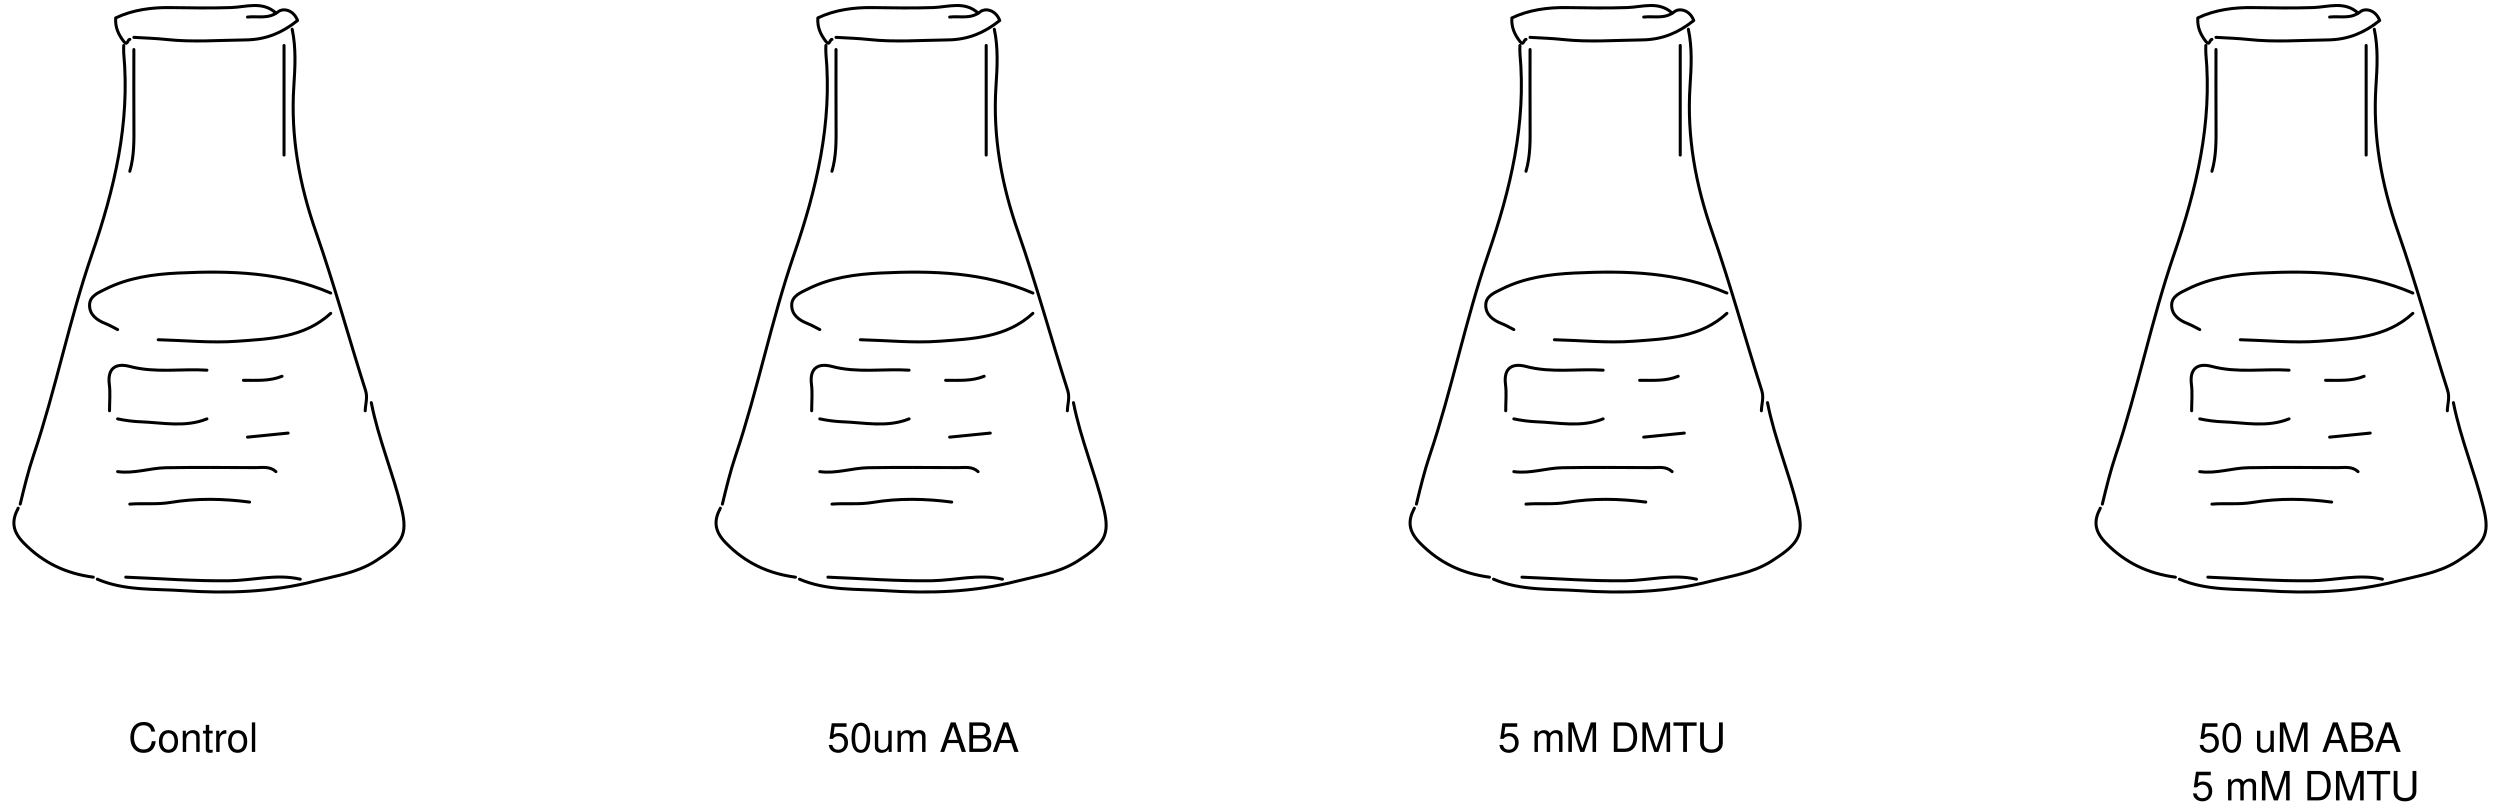
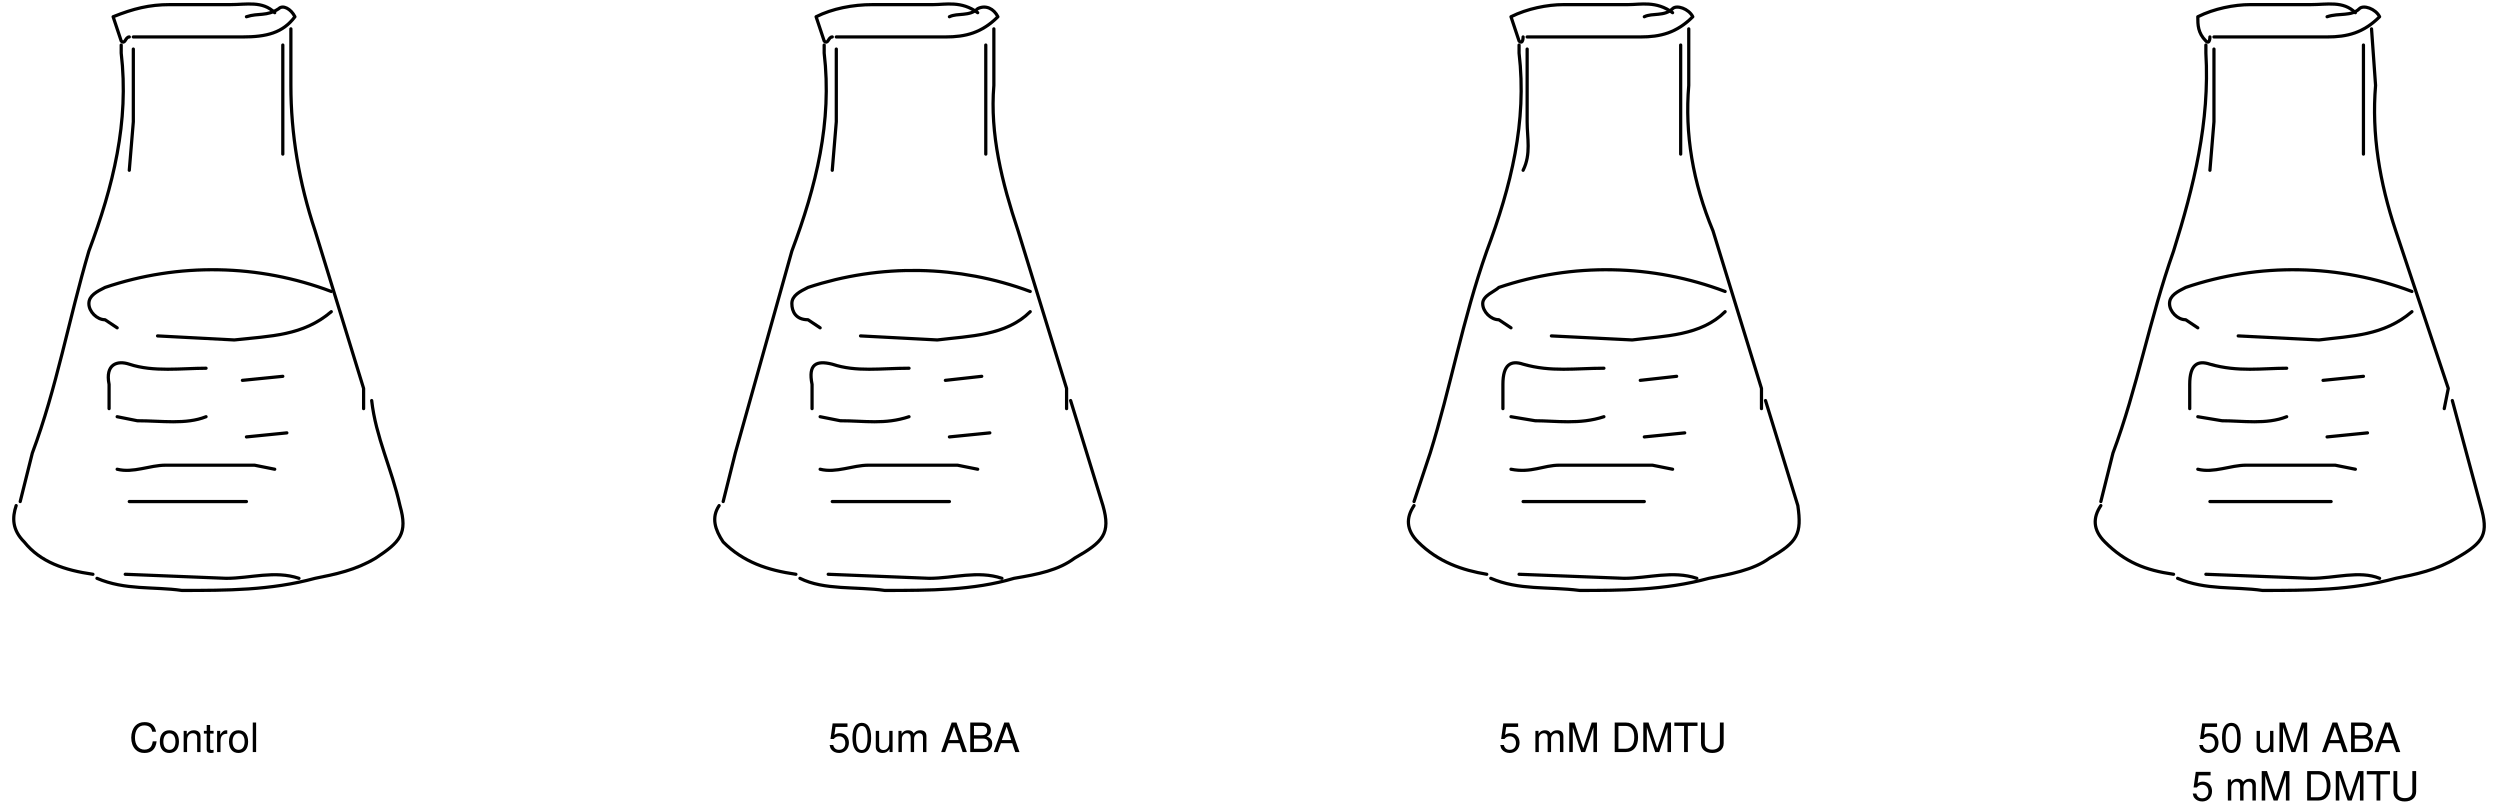
- <svg xmlns="http://www.w3.org/2000/svg" version="1.1" author="Provart Lab - Bio Analytic Resource, University of Toronto" id="GuardCellSuspensionCellABAResponseWithROSScavenger_svg" x="0px" y="0px" width="856.79" height="275.841" viewBox="125 175 618.793 114.934" enable-background="new 0 0 900 600" xml:space="preserve">
-   <defs id="defs170" />
-   <g id="Samples_2_" transform="matrix(0.9999995,0,0,0.9999985,-17.72723,-71.53153)">
+ <svg xmlns="http://www.w3.org/2000/svg" version="1.1" id="GuardCellSuspensionCellABAResponseWithROSScavenger_svg" x="0" y="0" width="856.8" height="275.8" viewBox="125 175 618.8 114.9" xml:space="preserve" author="Provart Lab - Bio Analytic Resource, University of Toronto">
+   <g id="Samples_2_" transform="translate(-18 -72)">
    <g id="Suspension_cell_culture_control">
-       <path fill="none" d="m 242.053,331.191 c -0.027,-0.284 -0.046,-0.57 -0.053,-0.858 -0.032,-1.406 -0.466,-2.726 -1.194,-3.833 -1.186,-6.286 -3.785,-12.38 -5.293,-18.727 -0.266,-1.117 -0.695,-2.071 -1.235,-2.888 -0.057,-0.414 -0.132,-0.836 -0.219,-1.272 -0.015,-0.112 -0.03,-0.227 -0.045,-0.34 -0.273,-0.973 -0.702,-1.854 -1.254,-2.662 -0.025,-0.113 -0.061,-0.221 -0.079,-0.338 -0.102,-0.648 -0.361,-1.289 -0.708,-1.899 -0.093,-0.856 -0.294,-1.697 -0.6,-2.495 -0.139,-1.551 -0.672,-3.094 -1.528,-4.514 -0.4,-3.114 -1.51,-6.088 -2.206,-9.16 -0.137,-0.605 -0.393,-1.155 -0.73,-1.645 -0.223,-1.371 -0.972,-2.688 -2.465,-3.644 -6.074,-3.889 -13.407,-4.65 -20.442,-5.084 -0.472,-0.029 -0.91,-0.004 -1.318,0.062 -0.642,-0.193 -1.318,-0.278 -1.999,-0.216 -0.434,-0.113 -0.884,-0.179 -1.35,-0.179 -1.399,0 -2.739,0.144 -4.129,0.363 -0.064,0.01 -0.128,0.033 -0.192,0.048 -0.493,-0.106 -1.004,-0.234 -1.55,-0.381 -0.938,-0.251 -1.895,-0.238 -2.788,-0.01 -0.833,-0.224 -1.771,-0.248 -2.803,0.01 -5.473,1.366 -10.952,1.432 -16.04,3.472 -1.186,0.009 -2.277,0.492 -3.149,1.252 -0.138,0.018 -0.275,0.023 -0.413,0.057 -2.179,0.502 -4.07,1.762 -5.956,2.902 -1.653,1.002 -2.374,3.039 -1.734,4.814 -0.04,0.268 -0.08,0.533 -0.08,0.806 0,0.244 0.024,0.485 0.058,0.728 -0.087,0.078 -0.176,0.155 -0.26,0.237 -1.321,1.284 -1.706,3.188 -1.24,4.88 -0.158,0.359 -0.3,0.725 -0.403,1.098 -0.168,0.611 -0.269,1.213 -0.311,1.799 -0.284,0.843 -0.489,1.738 -0.677,2.646 -0.937,1.19 -1.504,2.679 -1.5,4.281 0,0.158 0.004,0.319 0.007,0.481 -0.137,0.33 -0.277,0.662 -0.411,0.994 -0.004,0 -0.009,-0.002 -0.013,-0.005 -0.011,0.034 -0.018,0.07 -0.028,0.104 -2.109,5.226 -3.699,10.549 -4.972,16.062 -0.023,0.103 -0.034,0.199 -0.054,0.3 -0.241,0.431 -0.449,0.887 -0.613,1.367 -0.604,1.771 -0.664,3.729 -0.855,5.581 -0.004,0.046 -0.011,0.103 -0.019,0.165 -0.033,0.192 -0.07,0.385 -0.111,0.575 -1.074,1.082 -1.565,2.567 -1.592,4.097 -0.016,0.025 -0.035,0.051 -0.051,0.076 -1.93,3.296 -0.774,7.649 2.511,9.577 0.385,0.226 0.777,0.437 1.167,0.647 0.551,0.803 1.275,1.459 2.167,1.853 0.231,0.103 0.46,0.208 0.69,0.312 1.123,1.373 2.836,2.304 5.148,2.312 0.775,0.351 1.549,0.702 2.328,1.045 1.446,0.638 2.978,0.921 4.425,0.79 0.691,0.598 1.544,1.087 2.581,1.416 5.772,1.836 11.517,1.708 17.381,1.614 0.648,0.243 1.361,0.409 2.146,0.469 7.879,0.584 15.694,0.577 23.52,-0.64 3.084,-0.479 6.091,-1.024 9.209,-1.193 2.514,-0.136 7.167,-2.35 8.271,-2.333 2.462,0.037 4.247,-0.979 5.365,-2.478 1.992,-0.465 3.872,-1.523 5.139,-3.08 0.273,-0.201 0.537,-0.418 0.779,-0.659 1.384,-1.386 1.911,-3.044 2.05,-4.95 0.093,-1.271 -0.089,-2.546 -0.28,-3.809 z" id="path2" />
+       <path fill="none" d="M242 331v-1l-1-4-5-18-2-3v-2l-1-2v-1l-1-2-1-2-1-5-2-9-1-1c0-2-1-3-3-4a42 42 0 0 0-21-5h-2l-2-1-4 1h-7c-6 1-11 1-16 3l-3 1h-1l-6 3c-1 1-2 3-1 5v2h-1l-1 5a8 8 0 0 0-1 3v2l-2 5v1l-5 16-1 2-1 5a4 4 0 0 1 0 1l-1 4h-1c-1 4 0 8 3 10l1 1 2 1 1 1 5 2 2 1 5 1 2 1c6 2 12 2 18 2h26l9-1 8-3 5-2 6-3v-1c2-1 2-3 2-5v-4z" id="path2" />
    </g>
    <g id="Suspension_cell_culture_plus_50_uM_ABA">
-       <path fill="none" d="m 416.053,331.191 c -0.026,-0.284 -0.046,-0.57 -0.053,-0.858 -0.032,-1.406 -0.466,-2.726 -1.194,-3.833 -1.186,-6.286 -3.784,-12.38 -5.293,-18.727 -0.266,-1.117 -0.694,-2.071 -1.234,-2.888 -0.058,-0.414 -0.132,-0.836 -0.22,-1.272 -0.015,-0.112 -0.029,-0.227 -0.045,-0.34 -0.272,-0.973 -0.701,-1.854 -1.254,-2.662 -0.024,-0.113 -0.061,-0.221 -0.079,-0.338 -0.102,-0.648 -0.36,-1.289 -0.708,-1.899 -0.093,-0.856 -0.294,-1.697 -0.6,-2.495 -0.139,-1.551 -0.672,-3.094 -1.528,-4.514 -0.399,-3.114 -1.51,-6.088 -2.206,-9.16 -0.137,-0.605 -0.393,-1.155 -0.729,-1.645 -0.224,-1.371 -0.972,-2.688 -2.465,-3.644 -6.074,-3.889 -13.407,-4.65 -20.442,-5.084 -0.472,-0.029 -0.91,-0.004 -1.318,0.062 -0.642,-0.193 -1.317,-0.278 -1.999,-0.216 -0.434,-0.113 -0.884,-0.179 -1.35,-0.179 -1.399,0 -2.739,0.144 -4.129,0.363 -0.064,0.01 -0.128,0.033 -0.192,0.048 -0.492,-0.106 -1.004,-0.234 -1.55,-0.381 -0.938,-0.251 -1.895,-0.238 -2.788,-0.01 -0.833,-0.224 -1.771,-0.248 -2.803,0.01 -5.473,1.366 -10.952,1.432 -16.04,3.472 -1.186,0.009 -2.277,0.492 -3.149,1.252 -0.138,0.018 -0.274,0.023 -0.412,0.057 -2.18,0.502 -4.07,1.762 -5.956,2.902 -1.653,1.002 -2.374,3.039 -1.734,4.814 -0.04,0.268 -0.08,0.533 -0.08,0.806 0,0.244 0.024,0.485 0.058,0.728 -0.087,0.078 -0.176,0.155 -0.26,0.237 -1.32,1.284 -1.706,3.188 -1.24,4.88 -0.157,0.359 -0.3,0.725 -0.402,1.098 -0.168,0.611 -0.27,1.213 -0.312,1.799 -0.284,0.843 -0.488,1.738 -0.677,2.646 -0.937,1.19 -1.504,2.679 -1.5,4.281 0,0.158 0.004,0.319 0.007,0.481 -0.137,0.33 -0.276,0.662 -0.411,0.994 -0.004,0 -0.009,-0.002 -0.013,-0.005 -0.011,0.034 -0.018,0.07 -0.028,0.104 -2.108,5.226 -3.698,10.549 -4.972,16.062 -0.023,0.103 -0.034,0.199 -0.054,0.3 -0.241,0.431 -0.449,0.887 -0.613,1.367 -0.604,1.771 -0.664,3.729 -0.855,5.581 -0.004,0.046 -0.011,0.103 -0.019,0.165 -0.033,0.192 -0.07,0.385 -0.111,0.575 -1.073,1.082 -1.564,2.567 -1.592,4.097 -0.016,0.025 -0.035,0.051 -0.051,0.076 -1.93,3.296 -0.774,7.649 2.511,9.577 0.385,0.226 0.777,0.437 1.167,0.647 0.551,0.803 1.275,1.459 2.167,1.853 0.231,0.103 0.46,0.208 0.69,0.312 1.123,1.373 2.836,2.304 5.147,2.312 0.775,0.351 1.549,0.702 2.328,1.045 1.446,0.638 2.979,0.921 4.425,0.79 0.691,0.598 1.544,1.087 2.581,1.416 5.772,1.836 11.518,1.708 17.381,1.614 0.648,0.243 1.361,0.409 2.146,0.469 7.879,0.584 15.694,0.577 23.52,-0.64 3.084,-0.479 6.092,-1.024 9.209,-1.193 2.515,-0.136 7.167,-2.35 8.271,-2.333 2.462,0.037 4.247,-0.979 5.365,-2.478 1.992,-0.465 3.872,-1.523 5.139,-3.08 0.273,-0.201 0.537,-0.418 0.779,-0.659 1.384,-1.386 1.911,-3.044 2.05,-4.95 0.092,-1.271 -0.09,-2.546 -0.281,-3.809 z" id="path5" />
+       <path fill="none" d="M416 331v-1l-1-4-5-18-2-3v-2l-1-2v-1l-1-2-1-2-1-5-2-9-1-1c0-2-1-3-3-4a42 42 0 0 0-21-5h-2l-2-1-4 1h-7c-6 1-11 1-16 3l-3 1h-1l-6 3c-1 1-2 3-1 5v2h-1l-1 5a8 8 0 0 0-1 3v2l-2 5v1l-5 16-1 2-1 5a4 4 0 0 1 0 1l-1 4h-1c-1 4 0 8 3 10l1 1 2 1 1 1 5 2 2 1 5 1 2 1c6 2 12 2 18 2h26l9-1 8-3 5-2 6-3v-1c2-1 2-3 2-5v-4z" id="path5" />
    </g>
    <g id="Suspension_cell_culture_plus_5_mM_DMTU">
-       <path fill="none" d="m 587.053,331.191 c -0.026,-0.284 -0.047,-0.57 -0.053,-0.858 -0.031,-1.406 -0.467,-2.726 -1.194,-3.833 -1.186,-6.286 -3.784,-12.38 -5.294,-18.727 -0.266,-1.117 -0.693,-2.071 -1.233,-2.888 -0.059,-0.414 -0.134,-0.836 -0.221,-1.272 -0.015,-0.112 -0.029,-0.227 -0.046,-0.34 -0.271,-0.973 -0.701,-1.854 -1.254,-2.662 -0.024,-0.113 -0.061,-0.221 -0.079,-0.338 -0.102,-0.648 -0.36,-1.289 -0.708,-1.899 -0.094,-0.856 -0.294,-1.697 -0.6,-2.495 -0.14,-1.551 -0.672,-3.094 -1.528,-4.514 -0.398,-3.114 -1.511,-6.088 -2.206,-9.16 -0.137,-0.605 -0.393,-1.155 -0.729,-1.645 -0.224,-1.371 -0.973,-2.688 -2.465,-3.644 -6.074,-3.889 -13.407,-4.65 -20.442,-5.084 -0.472,-0.029 -0.91,-0.004 -1.318,0.062 -0.642,-0.193 -1.316,-0.278 -1.998,-0.216 -0.434,-0.113 -0.885,-0.179 -1.35,-0.179 -1.4,0 -2.739,0.144 -4.129,0.363 -0.064,0.01 -0.129,0.033 -0.193,0.048 -0.491,-0.106 -1.004,-0.234 -1.55,-0.381 -0.938,-0.251 -1.896,-0.238 -2.788,-0.01 -0.833,-0.224 -1.771,-0.248 -2.803,0.01 -5.473,1.366 -10.951,1.432 -16.039,3.472 -1.186,0.009 -2.277,0.492 -3.148,1.252 -0.139,0.018 -0.274,0.023 -0.413,0.057 -2.18,0.502 -4.07,1.762 -5.955,2.902 -1.653,1.002 -2.373,3.039 -1.734,4.814 -0.039,0.268 -0.08,0.533 -0.08,0.806 0,0.244 0.023,0.485 0.059,0.728 -0.088,0.078 -0.176,0.155 -0.261,0.237 -1.321,1.284 -1.706,3.188 -1.24,4.88 -0.157,0.359 -0.3,0.725 -0.402,1.098 -0.168,0.611 -0.269,1.213 -0.312,1.799 -0.283,0.843 -0.488,1.738 -0.678,2.646 -0.936,1.19 -1.504,2.679 -1.5,4.281 0.001,0.158 0.005,0.319 0.008,0.481 -0.137,0.33 -0.276,0.662 -0.411,0.994 -0.005,0 -0.009,-0.002 -0.013,-0.005 -0.011,0.034 -0.018,0.07 -0.028,0.104 -2.108,5.226 -3.698,10.549 -4.972,16.062 -0.023,0.103 -0.034,0.199 -0.054,0.3 -0.241,0.431 -0.448,0.887 -0.612,1.367 -0.604,1.771 -0.664,3.729 -0.854,5.581 -0.006,0.046 -0.013,0.103 -0.021,0.165 -0.033,0.192 -0.07,0.385 -0.111,0.575 -1.073,1.082 -1.563,2.567 -1.592,4.097 -0.016,0.025 -0.035,0.051 -0.051,0.076 -1.93,3.296 -0.773,7.649 2.512,9.577 0.385,0.226 0.777,0.437 1.167,0.647 0.552,0.803 1.274,1.459 2.167,1.853 0.23,0.103 0.459,0.208 0.689,0.312 1.123,1.373 2.837,2.304 5.147,2.312 0.775,0.351 1.551,0.702 2.328,1.045 1.446,0.638 2.979,0.921 4.427,0.79 0.69,0.598 1.544,1.087 2.58,1.416 5.771,1.836 11.517,1.708 17.381,1.614 0.647,0.243 1.36,0.409 2.146,0.469 7.879,0.584 15.694,0.577 23.521,-0.64 3.084,-0.479 6.092,-1.024 9.209,-1.193 2.514,-0.136 7.168,-2.35 8.271,-2.333 2.462,0.037 4.246,-0.979 5.365,-2.478 1.992,-0.465 3.871,-1.523 5.139,-3.08 0.273,-0.201 0.537,-0.418 0.779,-0.659 1.385,-1.386 1.911,-3.044 2.051,-4.95 0.089,-1.271 -0.093,-2.546 -0.284,-3.809 z" id="path8" />
+       <path fill="none" d="M587 331v-1l-1-4-5-18-2-3v-2l-1-2v-1l-1-2-1-2-1-5-2-9-1-1c0-2-1-3-3-4a42 42 0 0 0-21-5h-2l-2-1-4 1h-7c-6 1-11 1-16 3l-3 1h-1l-6 3c-1 1-2 3-1 5v2h-1l-1 5a8 8 0 0 0-1 3v2l-2 5v1l-5 16-1 2-1 5v1l-1 4h-1c-1 4 0 8 3 10l1 1 2 1 1 1 5 2a267 267 0 0 0 9 3c6 2 12 2 18 2h26l9-1 8-3 5-2 6-3v-1c2-1 2-3 2-5v-4z" id="path8" />
    </g>
    <g id="Suspension_cell_culture_plus_50_uM_ABA_and_5_mM_DMTU">
-       <path fill="none" d="m 757.053,331.191 c -0.026,-0.284 -0.047,-0.57 -0.053,-0.858 -0.031,-1.406 -0.467,-2.726 -1.194,-3.833 -1.186,-6.286 -3.784,-12.38 -5.294,-18.727 -0.266,-1.117 -0.693,-2.071 -1.233,-2.888 -0.059,-0.414 -0.134,-0.836 -0.221,-1.272 -0.015,-0.112 -0.029,-0.227 -0.046,-0.34 -0.271,-0.973 0.299,-1.854 -0.254,-2.662 -0.024,-0.113 -0.061,-0.221 -0.079,-0.338 -0.102,-0.648 -0.36,-1.289 -0.708,-1.899 -0.094,-0.856 -1.294,-1.697 -1.6,-2.495 -0.14,-1.551 0.269,-2.382 -0.588,-3.802 -0.403,-3.146 -2.372,-6.449 -3.146,-9.872 -0.137,-0.605 -0.393,-1.155 -0.729,-1.645 -0.224,-1.371 -0.973,-2.688 -2.465,-3.644 -6.074,-3.889 -13.407,-4.65 -20.442,-5.084 -0.472,-0.029 -0.91,-0.004 -1.318,0.062 -0.642,-0.193 -1.316,-0.278 -1.998,-0.216 -0.434,-0.113 -0.885,-0.179 -1.35,-0.179 -1.4,0 -2.739,0.144 -4.129,0.363 -0.064,0.01 -0.129,0.033 -0.193,0.048 -0.491,-0.106 -1.004,-0.234 -1.55,-0.381 -0.938,-0.251 -1.896,-0.238 -2.788,-0.01 -0.833,-0.224 -1.771,-0.248 -2.803,0.01 -5.473,1.366 -10.951,1.432 -16.039,3.472 -1.186,0.009 -2.277,0.492 -3.148,1.252 -0.139,0.018 -0.274,0.023 -0.413,0.057 -2.18,0.502 -4.07,1.762 -5.955,2.902 0.536,-0.325 -1.896,4.366 -1.734,4.814 -0.039,0.268 -0.08,0.533 -0.08,0.806 0,0.244 0.023,0.485 0.059,0.728 -0.088,0.078 -0.176,0.155 -0.261,0.237 0.783,-0.761 -1.143,5.233 -1.24,4.88 -0.157,0.359 -0.3,0.725 -0.402,1.098 -0.168,0.611 -0.269,1.213 -0.312,1.799 -0.283,0.843 -0.488,1.738 -0.678,2.646 -0.936,1.19 -1.504,2.679 -1.5,4.281 10e-4,0.158 0.005,0.319 0.008,0.481 -0.137,0.33 -0.276,0.662 -0.411,0.994 -0.005,0 -0.009,-0.002 -0.013,-0.005 -0.011,0.034 -0.018,0.07 -0.028,0.104 -1.882,7.259 -3.383,12.121 -4.972,16.062 -0.039,0.097 -0.034,0.199 -0.054,0.3 -0.241,0.431 -0.448,0.887 -0.612,1.367 -0.604,1.771 -0.664,3.729 -0.854,5.581 -0.006,0.046 -0.013,0.103 -0.021,0.165 -0.033,0.192 -0.07,0.385 -0.111,0.575 -1.073,1.082 -1.563,2.567 -1.592,4.097 -0.016,0.025 -0.035,0.051 -0.051,0.076 -1.93,3.296 -0.773,7.649 2.512,9.577 0.385,0.226 0.777,0.437 1.167,0.647 0.552,0.803 1.274,1.459 2.167,1.853 0.23,0.103 0.459,0.208 0.689,0.312 1.123,1.373 2.837,2.304 5.147,2.312 0.775,0.351 1.551,0.702 2.328,1.045 1.446,0.638 2.979,0.921 4.427,0.79 0.69,0.598 1.544,1.087 2.579,1.416 5.772,1.836 11.518,1.708 17.382,1.614 0.647,0.243 1.36,0.409 2.146,0.469 7.879,0.584 15.694,0.577 23.521,-0.64 3.084,-0.479 6.092,-1.024 9.209,-1.193 2.514,-0.136 7.168,-2.35 8.271,-2.333 2.462,0.037 4.246,-0.979 5.365,-2.478 1.992,-0.465 3.871,-1.523 5.139,-3.08 0.273,-0.201 0.537,-0.418 0.779,-0.659 1.385,-1.386 1.911,-3.044 2.051,-4.95 0.089,-1.271 -0.093,-2.546 -0.284,-3.809 z" id="path11" />
+       <path fill="none" d="M757 331v-1l-1-4-5-18-2-3v-5l-1-2-2-2v-4c-1-3-3-6-3-10l-1-1c0-2-1-3-3-4a42 42 0 0 0-21-5h-2l-2-1-4 1h-7c-6 1-11 1-16 3l-3 1h-1l-6 3-1 5v2h-1l-1 5a8 8 0 0 0-1 3v2l-2 5v1l-5 16-1 2-1 5v1l-1 4h-1c-1 4 0 8 3 10l1 1 2 1 1 1 5 2a267 267 0 0 0 9 3c6 2 12 2 18 2h26l9-1 8-3 5-2 6-3v-1c2-1 2-3 2-5v-4z" id="path11" />
    </g>
  </g>
-   <g id="Outlines" transform="matrix(0.9999995,0,0,0.9999985,-17.72723,-71.53153)">
-     <g id="g151">
-       <path fill="none" stroke="#000000" stroke-width="0.75" stroke-linecap="round" stroke-linejoin="round" stroke-miterlimit="10" d="m 173.35,215.645 c 0,0.669 -0.054,1.344 0.008,2.009 1.595,17.269 -2.332,33.554 -7.91,49.774 -5.613,16.323 -8.923,33.361 -14.452,49.766 -1.281,3.802 -2.292,7.943 -3.264,11.972" id="path15" />
-       <path fill="none" stroke="#000000" stroke-width="0.75" stroke-linecap="round" stroke-linejoin="round" stroke-miterlimit="10" d="m 347.145,215.645 c 0,0.669 -0.053,1.344 0.009,2.009 1.595,17.269 -2.332,33.554 -7.91,49.774 -5.613,16.323 -8.923,33.361 -14.452,49.766 -1.281,3.802 -2.292,7.943 -3.264,11.972" id="path17" />
-       <path fill="none" stroke="#000000" stroke-width="0.75" stroke-linecap="round" stroke-linejoin="round" stroke-miterlimit="10" d="m 518.932,215.645 c 0,0.669 -0.054,1.344 0.009,2.009 1.595,17.269 -2.332,33.554 -7.909,49.774 -5.613,16.323 -8.923,33.361 -14.452,49.766 -1.281,3.802 -2.292,7.943 -3.264,11.972" id="path19" />
-       <path fill="none" stroke="#000000" stroke-width="0.75" stroke-linecap="round" stroke-linejoin="round" stroke-miterlimit="10" d="m 688.709,215.645 c 0,0.669 -0.054,1.344 0.008,2.009 1.595,17.269 -2.332,33.554 -7.909,49.774 -5.611,16.323 -8.924,33.361 -14.452,49.766 -1.28,3.802 -2.293,7.943 -3.264,11.972" id="path21" />
-       <path fill="none" stroke="#000000" stroke-width="0.75" stroke-linecap="round" stroke-linejoin="round" stroke-miterlimit="10" d="m 749.989,304.05 c 1.749,8.927 5.339,17.329 7.479,26.134 1.623,6.67 0.229,8.834 -6.453,13.082 -4.65,2.959 -9.949,3.668 -15.092,4.987 -10.734,2.753 -21.73,3.063 -32.638,2.331 -7.036,-0.473 -14.346,0.062 -21.108,-2.834" id="path23" />
-       <path fill="none" stroke="#000000" stroke-width="0.75" stroke-linecap="round" stroke-linejoin="round" stroke-miterlimit="10" d="m 580.212,304.05 c 1.749,8.927 5.339,17.329 7.48,26.134 1.622,6.67 0.228,8.834 -6.453,13.082 -4.651,2.959 -9.95,3.668 -15.093,4.987 -10.734,2.753 -21.729,3.063 -32.637,2.331 -7.036,-0.473 -14.347,0.062 -21.107,-2.834" id="path25" />
-       <path fill="none" stroke="#000000" stroke-width="0.75" stroke-linecap="round" stroke-linejoin="round" stroke-miterlimit="10" d="m 408.426,304.05 c 1.748,8.927 5.338,17.329 7.48,26.134 1.623,6.67 0.228,8.834 -6.453,13.082 -4.652,2.959 -9.951,3.668 -15.092,4.987 -10.735,2.753 -21.731,3.063 -32.638,2.331 -7.036,-0.473 -14.347,0.062 -21.108,-2.834" id="path27" />
-       <path fill="none" stroke="#000000" stroke-width="0.75" stroke-linecap="round" stroke-linejoin="round" stroke-miterlimit="10" d="m 234.63,304.05 c 1.749,8.927 5.339,17.329 7.481,26.134 1.623,6.67 0.228,8.834 -6.453,13.082 -4.652,2.959 -9.95,3.668 -15.092,4.987 -10.736,2.753 -21.731,3.063 -32.637,2.331 -7.036,-0.473 -14.347,0.062 -21.109,-2.834" id="path29" />
-       <path fill="none" stroke="#000000" stroke-width="0.75" stroke-linecap="round" stroke-linejoin="round" stroke-miterlimit="10" d="m 730.4,211.626 c 0.997,4.659 0.723,9.407 0.417,14.059 -0.82,12.516 1.372,24.401 5.499,36.209 4.506,12.89 8.082,26.102 12.239,39.118 0.589,1.846 -0.039,3.372 -0.073,5.047" id="path31" />
-       <path fill="none" stroke="#000000" stroke-width="0.75" stroke-linecap="round" stroke-linejoin="round" stroke-miterlimit="10" d="m 560.623,211.626 c 0.997,4.659 0.723,9.407 0.418,14.059 -0.821,12.516 1.371,24.401 5.498,36.209 4.506,12.89 8.082,26.102 12.24,39.118 0.589,1.846 -0.039,3.372 -0.074,5.047" id="path33" />
-       <path fill="none" stroke="#000000" stroke-width="0.75" stroke-linecap="round" stroke-linejoin="round" stroke-miterlimit="10" d="m 388.836,211.626 c 0.998,4.659 0.723,9.407 0.418,14.059 -0.821,12.516 1.372,24.401 5.499,36.209 4.505,12.89 8.083,26.102 12.24,39.118 0.589,1.846 -0.039,3.372 -0.074,5.047" id="path35" />
-       <path fill="none" stroke="#000000" stroke-width="0.75" stroke-linecap="round" stroke-linejoin="round" stroke-miterlimit="10" d="m 215.041,211.626 c 0.998,4.659 0.723,9.407 0.418,14.059 -0.821,12.516 1.372,24.401 5.499,36.209 4.506,12.89 8.083,26.102 12.24,39.118 0.589,1.846 -0.038,3.372 -0.074,5.047" id="path37" />
-       <path fill="none" stroke="#000000" stroke-width="0.75" stroke-linecap="round" stroke-linejoin="round" stroke-miterlimit="10" d="m 224.584,276.926 c -12.085,-5.213 -24.846,-5.566 -37.669,-4.96 -6.196,0.293 -12.399,1.134 -18.072,3.981 -1.727,0.867 -3.951,1.688 -3.95,3.992 0.001,2.369 1.792,3.703 3.93,4.537 1.042,0.405 2.016,0.987 3.021,1.489" id="path39" />
-       <path fill="none" stroke="#000000" stroke-width="0.75" stroke-linecap="round" stroke-linejoin="round" stroke-miterlimit="10" d="m 398.38,276.926 c -12.086,-5.213 -24.846,-5.566 -37.669,-4.96 -6.196,0.293 -12.4,1.134 -18.073,3.981 -1.727,0.867 -3.95,1.688 -3.95,3.992 0.002,2.369 1.793,3.703 3.931,4.537 1.042,0.405 2.016,0.987 3.02,1.489" id="path41" />
-       <path fill="none" stroke="#000000" stroke-width="0.75" stroke-linecap="round" stroke-linejoin="round" stroke-miterlimit="10" d="m 570.166,276.926 c -12.085,-5.213 -24.846,-5.566 -37.669,-4.96 -6.196,0.293 -12.399,1.134 -18.073,3.981 -1.727,0.867 -3.95,1.688 -3.949,3.992 10e-4,2.369 1.792,3.703 3.931,4.537 1.042,0.405 2.016,0.987 3.021,1.489" id="path43" />
-       <path fill="none" stroke="#000000" stroke-width="0.75" stroke-linecap="round" stroke-linejoin="round" stroke-miterlimit="10" d="m 739.943,276.926 c -12.085,-5.213 -24.847,-5.566 -37.669,-4.96 -6.196,0.293 -12.399,1.134 -18.072,3.981 -1.728,0.867 -3.952,1.688 -3.951,3.992 10e-4,2.369 1.793,3.703 3.931,4.537 1.043,0.405 2.017,0.987 3.021,1.489" id="path45" />
-       <path fill="none" stroke="#000000" stroke-width="0.75" stroke-linecap="round" stroke-linejoin="round" stroke-miterlimit="10" d="m 217.05,347.75 c -5.904,-1.365 -11.729,0.305 -17.582,0.386 -8.533,0.118 -17.077,-0.554 -25.616,-0.889" id="path47" />
-       <path fill="none" stroke="#000000" stroke-width="0.75" stroke-linecap="round" stroke-linejoin="round" stroke-miterlimit="10" d="m 390.845,347.75 c -5.903,-1.365 -11.729,0.305 -17.582,0.386 -8.532,0.118 -17.077,-0.554 -25.615,-0.889" id="path49" />
-       <path fill="none" stroke="#000000" stroke-width="0.75" stroke-linecap="round" stroke-linejoin="round" stroke-miterlimit="10" d="m 562.632,347.75 c -5.903,-1.365 -11.729,0.305 -17.582,0.386 -8.532,0.118 -17.077,-0.554 -25.616,-0.889" id="path51" />
-       <path fill="none" stroke="#000000" stroke-width="0.75" stroke-linecap="round" stroke-linejoin="round" stroke-miterlimit="10" d="m 732.409,347.75 c -5.904,-1.365 -11.729,0.305 -17.583,0.386 -8.532,0.118 -17.076,-0.554 -25.615,-0.889" id="path53" />
-       <path fill="none" stroke="#000000" stroke-width="0.75" stroke-linecap="round" stroke-linejoin="round" stroke-miterlimit="10" d="m 224.584,281.948 c -6.569,6.065 -15.007,6.303 -23.115,6.901 -6.482,0.479 -13.05,-0.205 -19.58,-0.371" id="path55" />
-       <path fill="none" stroke="#000000" stroke-width="0.75" stroke-linecap="round" stroke-linejoin="round" stroke-miterlimit="10" d="m 398.38,281.948 c -6.569,6.065 -15.008,6.303 -23.116,6.901 -6.481,0.479 -13.05,-0.205 -19.58,-0.371" id="path57" />
-       <path fill="none" stroke="#000000" stroke-width="0.75" stroke-linecap="round" stroke-linejoin="round" stroke-miterlimit="10" d="m 570.166,281.948 c -6.568,6.065 -15.008,6.303 -23.115,6.901 -6.481,0.479 -13.05,-0.205 -19.58,-0.371" id="path59" />
-       <path fill="none" stroke="#000000" stroke-width="0.75" stroke-linecap="round" stroke-linejoin="round" stroke-miterlimit="10" d="m 739.943,281.948 c -6.569,6.065 -15.009,6.303 -23.115,6.901 -6.482,0.479 -13.05,-0.205 -19.58,-0.371" id="path61" />
-       <path fill="none" stroke="#000000" stroke-width="0.75" stroke-linecap="round" stroke-linejoin="round" stroke-miterlimit="10" d="m 211.022,321.128 c -1.467,-1.37 -3.292,-0.993 -5.023,-0.997 -7.367,-0.018 -14.735,-0.094 -22.101,0.026 -4.028,0.065 -7.963,1.532 -12.056,0.971" id="path63" />
-       <path fill="none" stroke="#000000" stroke-width="0.75" stroke-linecap="round" stroke-linejoin="round" stroke-miterlimit="10" d="m 384.818,321.128 c -1.468,-1.37 -3.292,-0.993 -5.023,-0.997 -7.367,-0.018 -14.736,-0.094 -22.101,0.026 -4.027,0.065 -7.962,1.532 -12.057,0.971" id="path65" />
-       <path fill="none" stroke="#000000" stroke-width="0.75" stroke-linecap="round" stroke-linejoin="round" stroke-miterlimit="10" d="m 556.604,321.128 c -1.468,-1.37 -3.293,-0.993 -5.022,-0.997 -7.367,-0.018 -14.735,-0.094 -22.101,0.026 -4.027,0.065 -7.964,1.532 -12.057,0.971" id="path67" />
-       <path fill="none" stroke="#000000" stroke-width="0.75" stroke-linecap="round" stroke-linejoin="round" stroke-miterlimit="10" d="m 726.382,321.128 c -1.468,-1.37 -3.293,-0.993 -5.022,-0.997 -7.366,-0.018 -14.735,-0.094 -22.102,0.026 -4.026,0.065 -7.963,1.532 -12.056,0.971" id="path69" />
-       <path fill="none" stroke="#000000" stroke-width="0.75" stroke-linecap="round" stroke-linejoin="round" stroke-miterlimit="10" d="m 203.99,208.613 c 2.548,-0.317 5.158,0.625 7.654,-1.357 1.078,-0.856 3.672,-0.56 4.739,2.205 -3.831,3.06 -7.805,4.754 -12.894,4.809 -6.536,0.07 -13.057,0.606 -19.593,-0.11 -2.665,-0.292 -5.355,-0.356 -8.035,-0.523" id="path71" />
-       <path fill="none" stroke="#000000" stroke-width="0.75" stroke-linecap="round" stroke-linejoin="round" stroke-miterlimit="10" d="m 377.786,208.613 c 2.548,-0.317 5.158,0.625 7.654,-1.357 1.077,-0.856 3.672,-0.56 4.738,2.205 -3.831,3.06 -7.805,4.754 -12.894,4.809 -6.536,0.07 -13.057,0.606 -19.594,-0.11 -2.665,-0.292 -5.355,-0.356 -8.034,-0.523" id="path73" />
-       <path fill="none" stroke="#000000" stroke-width="0.75" stroke-linecap="round" stroke-linejoin="round" stroke-miterlimit="10" d="m 549.572,208.613 c 2.549,-0.317 5.158,0.625 7.652,-1.357 1.078,-0.856 3.674,-0.56 4.739,2.205 -3.831,3.06 -7.806,4.754 -12.894,4.809 -6.536,0.07 -13.058,0.606 -19.594,-0.11 -2.665,-0.292 -5.355,-0.356 -8.034,-0.523" id="path75" />
-       <path fill="none" stroke="#000000" stroke-width="0.75" stroke-linecap="round" stroke-linejoin="round" stroke-miterlimit="10" d="m 719.35,208.613 c 2.55,-0.317 5.158,0.625 7.653,-1.357 1.078,-0.856 3.673,-0.56 4.739,2.205 -3.831,3.06 -7.807,4.754 -12.896,4.809 -6.534,0.07 -13.056,0.606 -19.593,-0.11 -2.665,-0.292 -5.354,-0.356 -8.034,-0.523" id="path77" />
-       <path fill="none" stroke="#000000" stroke-width="0.75" stroke-linecap="round" stroke-linejoin="round" stroke-miterlimit="10" d="m 211.022,207.608 c -3.339,-3.028 -7.414,-1.472 -11.045,-1.349 -5.044,0.171 -10.043,0.081 -15.077,0.008 -4.574,-0.066 -9.326,0.55 -13.54,2.557 -0.156,2.427 0.745,4.186 1.991,5.816 0.974,1.274 0.936,-0.538 1.505,-0.501" id="path79" />
-       <path fill="none" stroke="#000000" stroke-width="0.75" stroke-linecap="round" stroke-linejoin="round" stroke-miterlimit="10" d="m 384.818,207.608 c -3.34,-3.028 -7.415,-1.472 -11.045,-1.349 -5.045,0.171 -10.043,0.081 -15.077,0.008 -4.574,-0.066 -9.327,0.55 -13.54,2.557 -0.157,2.427 0.745,4.186 1.99,5.816 0.975,1.274 0.937,-0.538 1.507,-0.501" id="path81" />
-       <path fill="none" stroke="#000000" stroke-width="0.75" stroke-linecap="round" stroke-linejoin="round" stroke-miterlimit="10" d="m 556.604,207.608 c -3.34,-3.028 -7.414,-1.472 -11.046,-1.349 -5.044,0.171 -10.043,0.081 -15.075,0.008 -4.574,-0.066 -9.326,0.55 -13.54,2.557 -0.157,2.427 0.745,4.186 1.99,5.816 0.975,1.274 0.937,-0.538 1.506,-0.501" id="path83" />
-       <path fill="none" stroke="#000000" stroke-width="0.75" stroke-linecap="round" stroke-linejoin="round" stroke-miterlimit="10" d="m 726.382,207.608 c -3.34,-3.028 -7.414,-1.472 -11.046,-1.349 -5.044,0.171 -10.043,0.081 -15.076,0.008 -4.572,-0.066 -9.327,0.55 -13.54,2.557 -0.155,2.427 0.745,4.186 1.99,5.816 0.975,1.274 0.937,-0.538 1.506,-0.501" id="path85" />
-       <path fill="none" stroke="#000000" stroke-width="0.75" stroke-linecap="round" stroke-linejoin="round" stroke-miterlimit="10" d="m 193.944,296.014 c -6.359,-0.402 -12.759,0.76 -19.108,-0.926 -3.286,-0.871 -5.579,0.29 -5.05,4.447 0.273,2.142 0.048,4.348 0.048,6.523" id="path87" />
-       <path fill="none" stroke="#000000" stroke-width="0.75" stroke-linecap="round" stroke-linejoin="round" stroke-miterlimit="10" d="m 367.74,296.014 c -6.359,-0.402 -12.76,0.76 -19.109,-0.926 -3.285,-0.871 -5.579,0.29 -5.05,4.447 0.272,2.142 0.048,4.348 0.048,6.523" id="path89" />
-       <path fill="none" stroke="#000000" stroke-width="0.75" stroke-linecap="round" stroke-linejoin="round" stroke-miterlimit="10" d="m 539.526,296.014 c -6.359,-0.402 -12.761,0.76 -19.108,-0.926 -3.286,-0.871 -5.579,0.29 -5.051,4.447 0.272,2.142 0.049,4.348 0.049,6.523" id="path91" />
-       <path fill="none" stroke="#000000" stroke-width="0.75" stroke-linecap="round" stroke-linejoin="round" stroke-miterlimit="10" d="m 709.304,296.014 c -6.358,-0.402 -12.759,0.76 -19.108,-0.926 -3.284,-0.871 -5.578,0.29 -5.051,4.447 0.273,2.142 0.05,4.348 0.05,6.523" id="path93" />
-       <path fill="none" stroke="#000000" stroke-width="0.75" stroke-linecap="round" stroke-linejoin="round" stroke-miterlimit="10" d="m 691.221,216.649 c 0,6.195 -0.03,12.39 0.012,18.585 0.025,3.888 0.085,7.769 -1.017,11.553" id="path95" />
-       <path fill="none" stroke="#000000" stroke-width="0.75" stroke-linecap="round" stroke-linejoin="round" stroke-miterlimit="10" d="m 521.443,216.649 c 0,6.195 -0.031,12.39 0.011,18.585 0.026,3.888 0.085,7.769 -1.017,11.553" id="path97" />
-       <path fill="none" stroke="#000000" stroke-width="0.75" stroke-linecap="round" stroke-linejoin="round" stroke-miterlimit="10" d="m 349.657,216.649 c 0,6.195 -0.031,12.39 0.011,18.585 0.026,3.888 0.084,7.769 -1.016,11.553" id="path99" />
-       <path fill="none" stroke="#000000" stroke-width="0.75" stroke-linecap="round" stroke-linejoin="round" stroke-miterlimit="10" d="m 175.861,216.649 c 0,6.195 -0.031,12.39 0.012,18.585 0.026,3.888 0.084,7.769 -1.016,11.553" id="path101" />
-       <path fill="none" stroke="#000000" stroke-width="0.75" stroke-linecap="round" stroke-linejoin="round" stroke-miterlimit="10" d="m 204.492,328.662 c -6.53,-0.852 -13.097,-0.985 -19.575,0.091 -3.388,0.562 -6.717,0.151 -10.061,0.412" id="path103" />
-       <path fill="none" stroke="#000000" stroke-width="0.75" stroke-linecap="round" stroke-linejoin="round" stroke-miterlimit="10" d="m 378.288,328.662 c -6.53,-0.852 -13.096,-0.985 -19.574,0.091 -3.389,0.562 -6.717,0.151 -10.061,0.412" id="path105" />
-       <path fill="none" stroke="#000000" stroke-width="0.75" stroke-linecap="round" stroke-linejoin="round" stroke-miterlimit="10" d="m 550.074,328.662 c -6.529,-0.852 -13.098,-0.985 -19.574,0.091 -3.389,0.562 -6.718,0.151 -10.062,0.412" id="path107" />
-       <path fill="none" stroke="#000000" stroke-width="0.75" stroke-linecap="round" stroke-linejoin="round" stroke-miterlimit="10" d="m 719.852,328.662 c -6.529,-0.852 -13.097,-0.985 -19.574,0.091 -3.39,0.562 -6.717,0.151 -10.062,0.412" id="path109" />
-       <path fill="none" stroke="#000000" stroke-width="0.75" stroke-linecap="round" stroke-linejoin="round" stroke-miterlimit="10" d="m 213.031,215.645 c 0,9.042 0,18.083 0,27.124" id="path111" />
-       <path fill="none" stroke="#000000" stroke-width="0.75" stroke-linecap="round" stroke-linejoin="round" stroke-miterlimit="10" d="m 386.827,215.645 c 0,9.042 0,18.083 0,27.124" id="path113" />
-       <path fill="none" stroke="#000000" stroke-width="0.75" stroke-linecap="round" stroke-linejoin="round" stroke-miterlimit="10" d="m 558.613,215.645 c 0,9.042 0,18.083 0,27.124" id="path115" />
-       <path fill="none" stroke="#000000" stroke-width="0.75" stroke-linecap="round" stroke-linejoin="round" stroke-miterlimit="10" d="m 728.391,215.645 c 0,9.042 0,18.083 0,27.124" id="path117" />
-       <path fill="none" stroke="#000000" stroke-width="0.75" stroke-linecap="round" stroke-linejoin="round" stroke-miterlimit="10" d="m 662.59,330.169 c -1.717,3.238 -1.432,5.745 1.401,8.644 4.838,4.945 10.509,7.552 17.184,8.436" id="path119" />
-       <path fill="none" stroke="#000000" stroke-width="0.75" stroke-linecap="round" stroke-linejoin="round" stroke-miterlimit="10" d="m 492.812,330.169 c -1.717,3.238 -1.434,5.745 1.4,8.644 4.837,4.945 10.509,7.552 17.185,8.436" id="path121" />
-       <path fill="none" stroke="#000000" stroke-width="0.75" stroke-linecap="round" stroke-linejoin="round" stroke-miterlimit="10" d="m 321.025,330.169 c -1.717,3.238 -1.433,5.745 1.401,8.644 4.837,4.945 10.509,7.552 17.185,8.436" id="path123" />
-       <path fill="none" stroke="#000000" stroke-width="0.75" stroke-linecap="round" stroke-linejoin="round" stroke-miterlimit="10" d="m 147.23,330.169 c -1.716,3.238 -1.432,5.745 1.401,8.644 4.837,4.945 10.51,7.552 17.184,8.436" id="path125" />
-       <path fill="none" stroke="#000000" stroke-width="0.75" stroke-linecap="round" stroke-linejoin="round" stroke-miterlimit="10" d="m 193.944,308.068 c -5.413,2.197 -11.081,0.908 -16.565,0.715 -1.618,-0.057 -3.705,-0.322 -5.536,-0.715" id="path127" />
-       <path fill="none" stroke="#000000" stroke-width="0.75" stroke-linecap="round" stroke-linejoin="round" stroke-miterlimit="10" d="m 367.74,308.068 c -5.413,2.197 -11.081,0.908 -16.566,0.715 -1.617,-0.057 -3.704,-0.322 -5.536,-0.715" id="path129" />
-       <path fill="none" stroke="#000000" stroke-width="0.75" stroke-linecap="round" stroke-linejoin="round" stroke-miterlimit="10" d="m 539.526,308.068 c -5.413,2.197 -11.081,0.908 -16.565,0.715 -1.618,-0.057 -3.705,-0.322 -5.536,-0.715" id="path131" />
-       <path fill="none" stroke="#000000" stroke-width="0.75" stroke-linecap="round" stroke-linejoin="round" stroke-miterlimit="10" d="m 709.304,308.068 c -5.413,2.197 -11.081,0.908 -16.565,0.715 -1.617,-0.057 -3.703,-0.322 -5.535,-0.715" id="path133" />
-       <path fill="none" stroke="#000000" stroke-width="0.75" stroke-linecap="round" stroke-linejoin="round" stroke-miterlimit="10" d="m 214.036,311.584 c -3.349,0.335 -6.697,0.67 -10.046,1.005" id="path135" />
-       <path fill="none" stroke="#000000" stroke-width="0.75" stroke-linecap="round" stroke-linejoin="round" stroke-miterlimit="10" d="m 387.832,311.584 c -3.349,0.335 -6.697,0.67 -10.046,1.005" id="path137" />
-       <path fill="none" stroke="#000000" stroke-width="0.75" stroke-linecap="round" stroke-linejoin="round" stroke-miterlimit="10" d="m 559.618,311.584 c -3.35,0.335 -6.698,0.67 -10.046,1.005" id="path139" />
-       <path fill="none" stroke="#000000" stroke-width="0.75" stroke-linecap="round" stroke-linejoin="round" stroke-miterlimit="10" d="m 729.396,311.584 c -3.35,0.335 -6.698,0.67 -10.047,1.005" id="path141" />
-       <path fill="none" stroke="#000000" stroke-width="0.75" stroke-linecap="round" stroke-linejoin="round" stroke-miterlimit="10" d="m 727.889,297.52 c -3.084,1.269 -6.33,0.978 -9.544,1.006" id="path143" />
-       <path fill="none" stroke="#000000" stroke-width="0.75" stroke-linecap="round" stroke-linejoin="round" stroke-miterlimit="10" d="m 558.111,297.52 c -3.084,1.269 -6.33,0.978 -9.544,1.006" id="path145" />
-       <path fill="none" stroke="#000000" stroke-width="0.75" stroke-linecap="round" stroke-linejoin="round" stroke-miterlimit="10" d="m 386.325,297.52 c -3.083,1.269 -6.331,0.978 -9.544,1.006" id="path147" />
-       <path fill="none" stroke="#000000" stroke-width="0.75" stroke-linecap="round" stroke-linejoin="round" stroke-miterlimit="10" d="m 212.529,297.52 c -3.083,1.269 -6.33,0.978 -9.543,1.006" id="path149" />
+   <g id="Outlines" transform="translate(-18 -72)">
+     <g id="g151" fill="none" stroke="#000" stroke-width=".8" stroke-linecap="round" stroke-linejoin="round" stroke-miterlimit="10">
+       <path d="M173 216v2c2 17-2 33-8 49-5 17-8 34-14 50l-3 12" id="path15" />
+       <path d="M347 216v2c2 17-2 33-8 49l-14 50-3 12" id="path17" />
+       <path d="M519 216v2c2 17-2 33-8 49-6 17-9 34-14 50l-4 12" id="path19" />
+       <path d="M689 216v2c1 17-3 33-8 49-6 17-9 34-15 50l-3 12" id="path21" />
+       <path d="m750 304 7 26c2 7 1 9-6 13-5 3-10 4-15 5-11 3-22 3-33 3-7-1-14 0-21-3" id="path23" />
+       <path d="m580 304 8 26c1 7 0 9-7 13-4 3-10 4-15 5-11 3-22 3-32 3-8-1-15 0-22-3" id="path25" />
+       <path d="m408 304 8 26c2 7 0 9-7 13-4 3-9 4-15 5-10 3-21 3-32 3-7-1-15 0-21-3" id="path27" />
+       <path d="M235 304c1 9 5 17 7 26 2 7 0 9-6 13-5 3-10 4-15 5-11 3-22 3-33 3-7-1-14 0-21-3" id="path29" />
+       <path d="m730 212 1 14c-1 12 1 24 5 36l13 39-1 5" id="path31" />
+       <path d="M561 212v14c-1 12 1 24 6 36l12 39v5" id="path33" />
+       <path d="M389 212v14c-1 12 2 24 6 36l12 39v5" id="path35" />
+       <path d="M215 212v14c0 12 2 24 6 36l12 39v5" id="path37" />
+       <path d="M225 277a83 83 0 0 0-56-1c-2 1-4 2-4 4s2 4 4 4l3 2" id="path39" />
+       <path d="M398 277a83 83 0 0 0-55-1c-2 1-4 2-4 4s1 4 4 4l3 2" id="path41" />
+       <path d="M570 277a83 83 0 0 0-56-1c-1 1-4 2-4 4s2 4 4 4l3 2" id="path43" />
+       <path d="M740 277a83 83 0 0 0-56-1c-2 1-4 2-4 4s2 4 4 4l3 2" id="path45" />
+       <path d="M217 348c-6-2-12 0-18 0l-25-1" id="path47" />
+       <path d="M391 348c-6-2-12 0-18 0l-25-1" id="path49" />
+       <path d="M563 348c-6-2-12 0-18 0l-26-1" id="path51" />
+       <path d="M732 348c-5-2-11 0-17 0l-26-1" id="path53" />
+       <path d="M225 282c-7 6-15 6-24 7l-19-1" id="path55" />
+       <path d="M398 282c-6 6-15 6-23 7l-19-1" id="path57" />
+       <path d="M570 282c-6 6-15 6-23 7l-20-1" id="path59" />
+       <path d="M740 282c-7 6-15 6-23 7l-20-1" id="path61" />
+       <path d="m211 321-5-1h-22c-4 0-8 2-12 1" id="path63" />
+       <path d="m385 321-5-1h-22c-4 0-8 2-12 1" id="path65" />
+       <path d="m557 321-5-1h-23c-4 0-7 2-12 1" id="path67" />
+       <path d="m726 321-5-1h-22c-4 0-8 2-12 1" id="path69" />
+       <path d="M204 209c3-1 5 0 8-2 1-1 3 0 4 2-3 4-7 5-13 5h-27" id="path71" />
+       <path d="M378 209c2-1 5 0 7-2 2-1 4 0 5 2-4 4-8 5-13 5h-27" id="path73" />
+       <path d="M550 209c2-1 5 0 7-2 1-1 4 0 5 2-4 4-8 5-13 5h-28" id="path75" />
+       <path d="M719 209c3-1 6 0 8-2 1-1 4 0 5 2-4 4-8 5-13 5h-28" id="path77" />
+       <path d="M211 208c-3-3-7-2-11-2h-15c-5 0-9 1-14 3l2 6c1 1 1-1 2-1" id="path79" />
+       <path d="M385 208c-4-3-8-2-11-2h-15c-5 0-10 1-14 3l2 6c1 1 1-1 2-1" id="path81" />
+       <path d="M557 208c-4-3-8-2-11-2h-16c-4 0-9 1-13 3l2 6c1 1 1-1 1-1" id="path83" />
+       <path d="M726 208c-3-3-7-2-11-2h-15c-4 0-9 1-13 3 0 2 0 4 2 6 1 1 1-1 1-1" id="path85" />
+       <path d="M194 296c-6 0-13 1-19-1-3-1-6 0-5 5v6" id="path87" />
+       <path d="M368 296c-7 0-13 1-19-1-4-1-6 0-5 5v6" id="path89" />
+       <path d="M540 296c-7 0-13 1-20-1-3-1-5 0-5 5v6" id="path91" />
+       <path d="M709 296c-6 0-12 1-19-1-3-1-5 0-5 5v6" id="path93" />
+       <path d="M691 217v18l-1 12" id="path95" />
+       <path d="M521 217v18c0 4 1 8-1 12" id="path97" />
+       <path d="M350 217v18l-1 12" id="path99" />
+       <path d="M176 217v18l-1 12" id="path101" />
+       <path d="M204 329h-29" id="path103" />
+       <path d="M378 329h-29" id="path105" />
+       <path d="M550 329h-30" id="path107" />
+       <path d="M720 329h-30" id="path109" />
+       <path d="M213 216v27" id="path111" />
+       <path d="M387 216v27" id="path113" />
+       <path d="M559 216v27" id="path115" />
+       <path d="M728 216v27" id="path117" />
+       <path d="M663 330c-2 3-2 6 1 9 5 5 10 7 17 8" id="path119" />
+       <path d="M493 330c-2 3-2 6 1 9 5 5 11 7 17 8" id="path121" />
+       <path d="M321 330c-2 3-1 6 1 9 5 5 11 7 18 8" id="path123" />
+       <path d="M147 330c-1 3-1 6 2 9 4 5 10 7 17 8" id="path125" />
+       <path d="M194 308c-5 2-11 1-17 1l-5-1" id="path127" />
+       <path d="M368 308c-6 2-11 1-17 1l-5-1" id="path129" />
+       <path d="M540 308c-6 2-12 1-17 1l-6-1" id="path131" />
+       <path d="M709 308c-5 2-11 1-16 1l-6-1" id="path133" />
+       <path d="m214 312-10 1" id="path135" />
+       <path d="m388 312-10 1" id="path137" />
+       <path d="m560 312-10 1" id="path139" />
+       <path d="m729 312-10 1" id="path141" />
+       <path d="m728 298-10 1" id="path143" />
+       <path d="m558 298-9 1" id="path145" />
+       <path d="m386 298-9 1" id="path147" />
+       <path d="m213 298-10 1" id="path149" />
    </g>
  </g>
-   <g id="Labels" transform="matrix(0.9999995,0,0,0.9999985,-17.72723,-71.53153)">
-     <text transform="translate(174.5,390.5)" font-family="Helvetica" font-size="10px" id="text154">Control</text>
-     <text transform="translate(347.5,390.5)" font-family="Helvetica" font-size="10px" id="text156">50um ABA</text>
-     <text transform="translate(513.5,390.5)" font-family="Helvetica" font-size="10px" id="text158">5 mM DMTU</text>
-     <text transform="translate(686.8203,390.5)" id="text164">
-       <tspan x="0" y="0" font-family="Helvetica" font-size="10px" id="tspan160">50 uM ABA </tspan>
-       <tspan x="-1.65" y="12" font-family="Helvetica" font-size="10px" id="tspan162">5 mM DMTU</tspan>
+   <g id="Labels" transform="translate(-18 -72)">
+     <text transform="translate(175 391)" font-family="Helvetica" font-size="10" id="text154">Control</text>
+     <text transform="translate(348 391)" font-family="Helvetica" font-size="10" id="text156">50um ABA</text>
+     <text transform="translate(514 391)" font-family="Helvetica" font-size="10" id="text158">5 mM DMTU</text>
+     <text transform="translate(687 391)" id="text164">
+       <tspan x="0" y="0" font-family="Helvetica" font-size="10" id="tspan160">50 uM ABA </tspan>
+       <tspan x="-1.6" y="12" font-family="Helvetica" font-size="10" id="tspan162">5 mM DMTU</tspan>
    </text>
  </g>
</svg>
